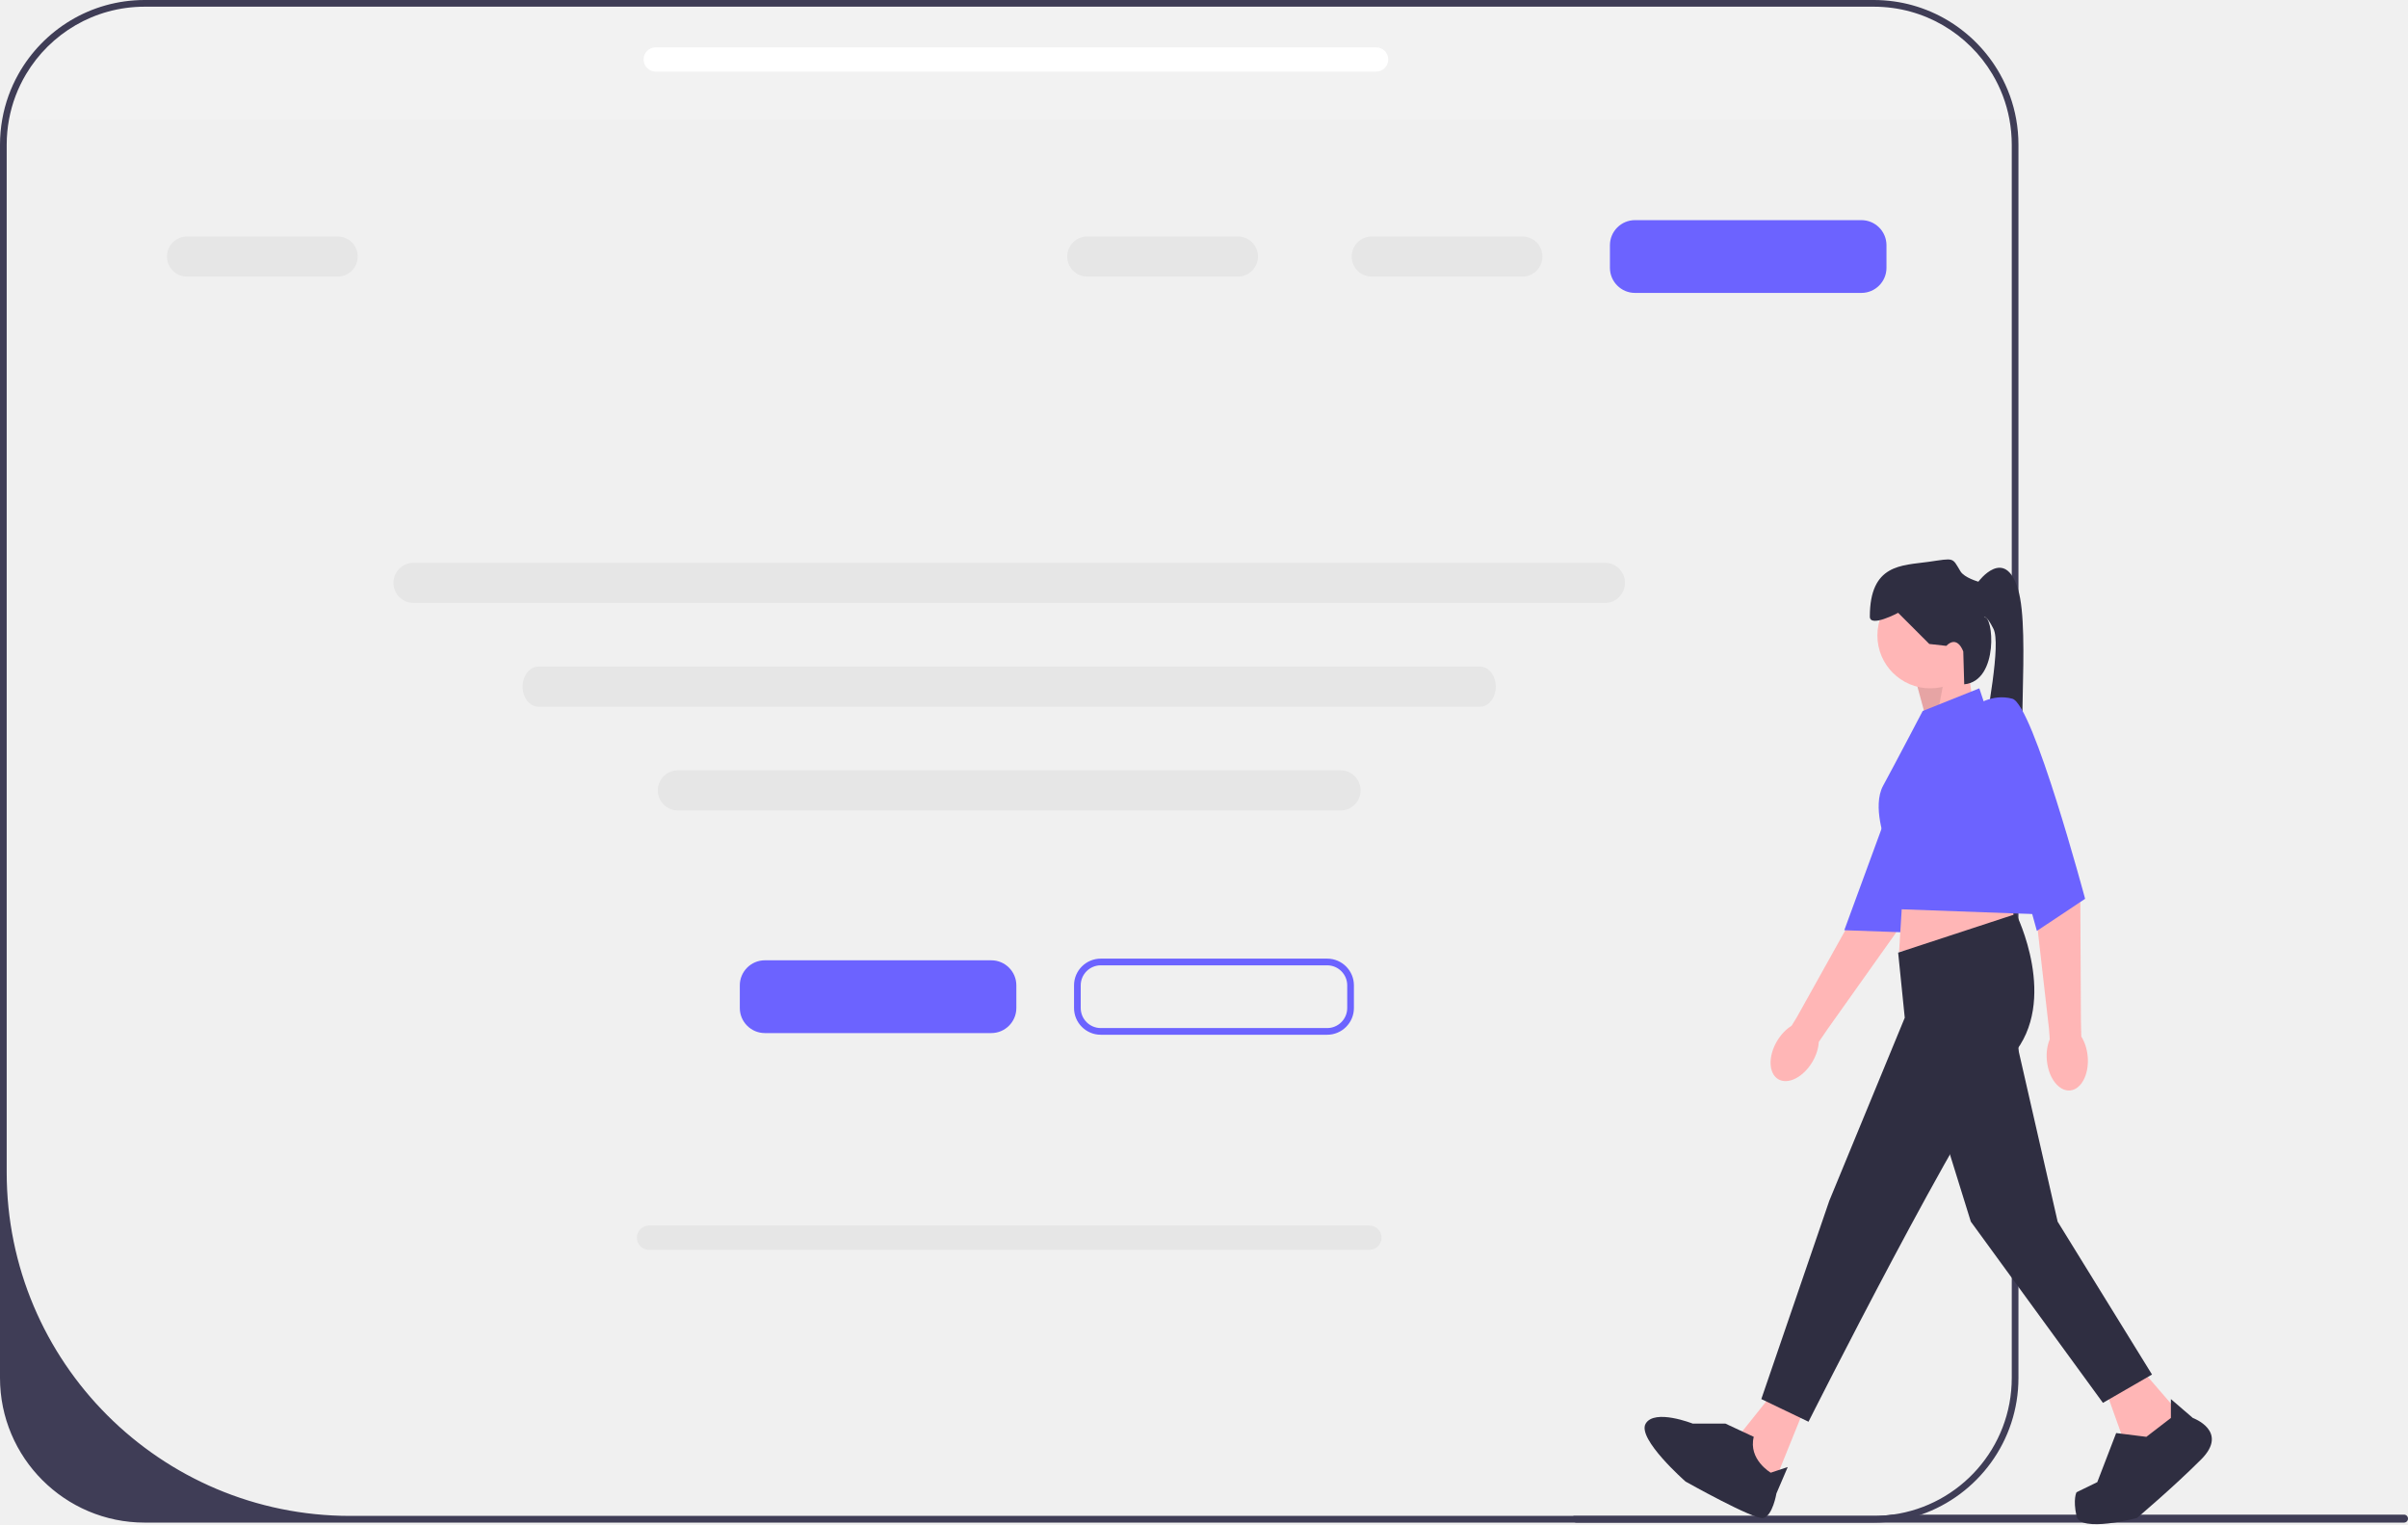
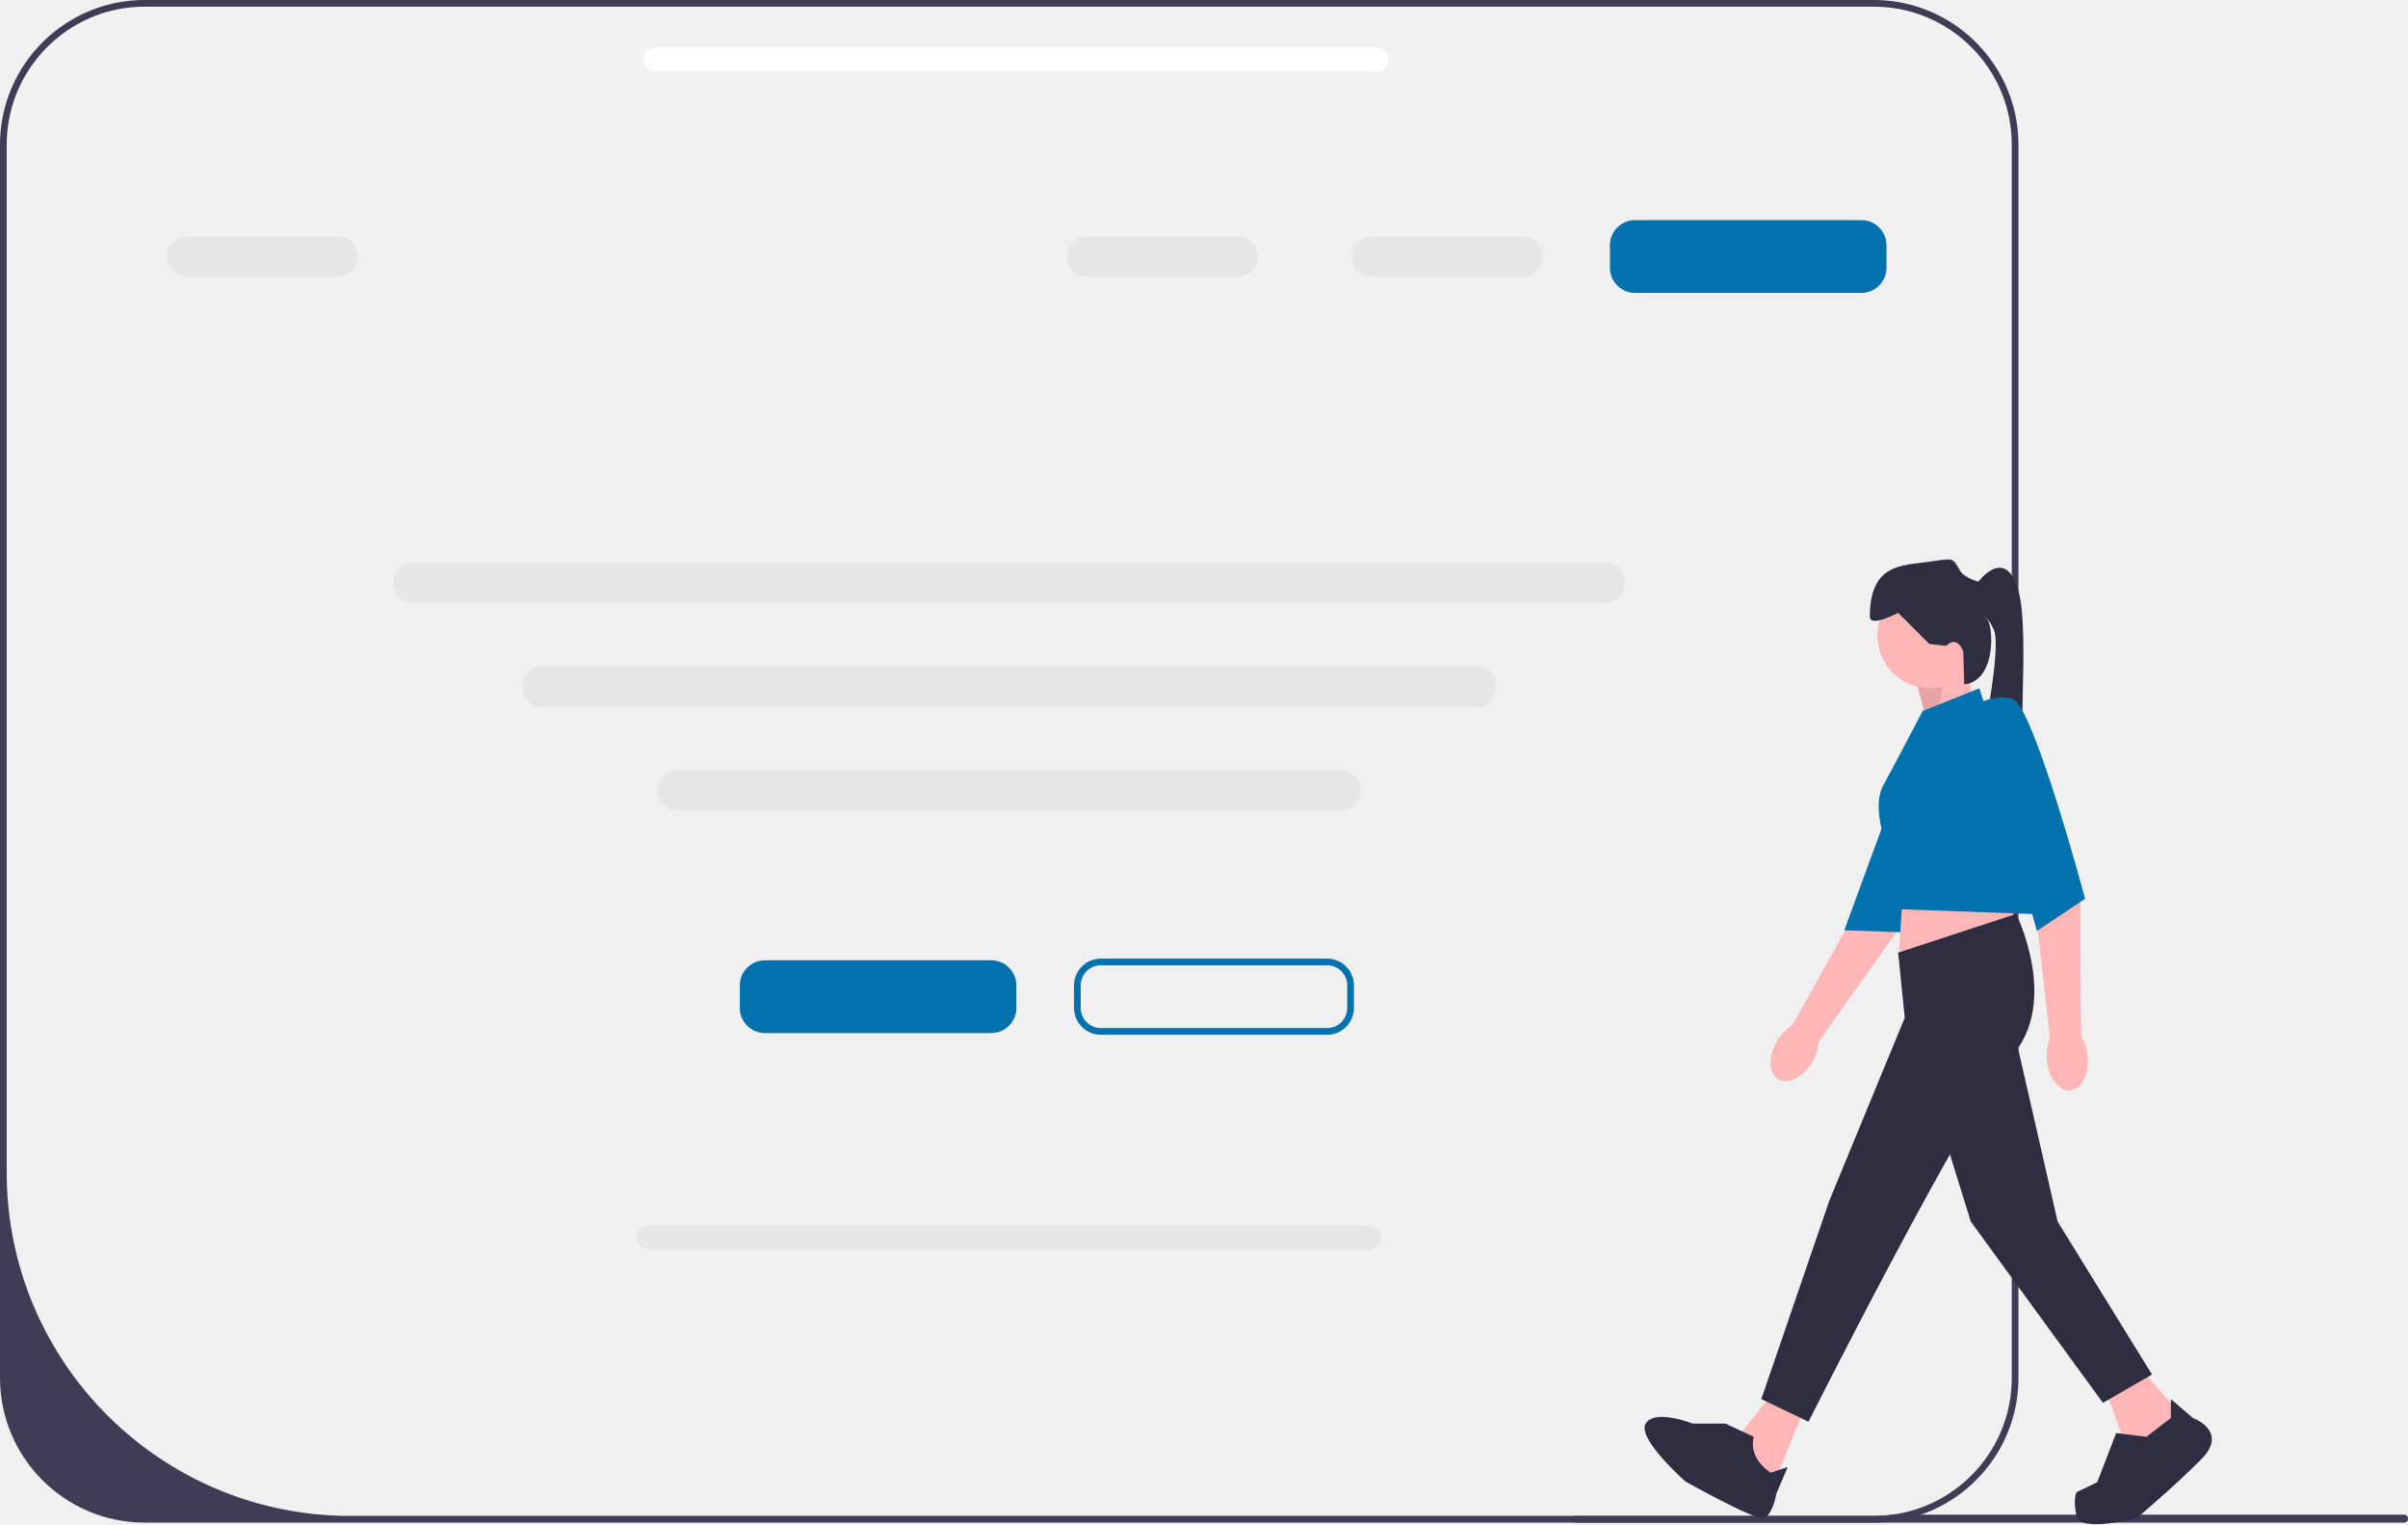
<svg xmlns="http://www.w3.org/2000/svg" width="719.53" height="455.365" viewBox="0 0 719.53 455.365" role="img" artist="Katerina Limpitsouni" source="https://undraw.co/">
  <path d="M602.46,35.65H.67c.85-4.82,2.51-9.38,4.83-13.51C12.91,8.94,27.04,0,43.23,0H559.9c16.18,0,30.32,8.94,37.72,22.14,2.32,4.13,3.99,8.69,4.84,13.51Z" fill="#f2f2f2" />
  <path d="M719.53,453.7c0,.66-.53,1.19-1.19,1.19h-247.29c-.66,0-1.19-.53-1.19-1.19,0-.32,.12-.6,.32-.81h89.72c1.91,0,3.78-.13,5.62-.38h152.82c.66,0,1.19,.53,1.19,1.19Z" fill="#3f3d56" />
  <path d="M442.218,211.14H160.905c-2.614,0-4.741-2.691-4.741-6s2.127-6,4.741-6H442.218c2.614,0,4.741,2.691,4.741,6s-2.127,6-4.741,6Z" fill="#e6e6e6" />
  <path d="M602.46,35.65c-.85-4.82-2.52-9.38-4.84-13.51-7.4-13.2-21.54-22.14-37.72-22.14H43.23C27.04,0,12.91,8.94,5.5,22.14c-2.32,4.13-3.98,8.69-4.83,13.51-.44,2.46-.67,4.99-.67,7.58V411.66c0,23.84,19.39,43.23,43.23,43.23H559.9c4.94,0,9.7-.84,14.13-2.38,16.92-5.86,29.1-21.96,29.1-40.85V43.23c0-2.58-.23-5.12-.67-7.58Zm-1.33,376.01c0,20.86-15.5,38.11-35.61,40.85-1.84,.25-3.71,.38-5.62,.38H104.64c-56.69,0-102.64-45.96-102.64-102.65V43.23c0-2.59,.24-5.12,.7-7.58,.9-4.86,2.65-9.41,5.1-13.51C14.99,10.08,28.17,2,43.23,2H559.9c15.06,0,28.24,8.08,35.43,20.14,2.45,4.1,4.2,8.65,5.1,13.51,.46,2.46,.7,4.99,.7,7.58V411.66Z" fill="#3f3d56" />
  <g>
    <polygon points="575.926 216.08 572.542 203.672 587.77 198.032 589.462 209.312 575.926 216.08" fill="#ffb6b6" />
    <polygon points="575.926 216.08 572.542 203.672 581.51 199.889 578.724 214.517 575.926 216.08" isolation="isolate" opacity=".1" />
    <g>
      <path d="M531.349,322.417c-2.909-1.73-3.062-6.838-.343-11.409,1.19-2.001,2.734-3.567,4.337-4.55l1.597-2.609,20.202-36.216s8.843-34.156,12.443-38.286c3.6-4.13,8.806-3.157,8.806-3.157l4.617,4.101-16.479,48.377-20.336,28.638-2.725,3.985c-.099,1.878-.739,3.982-1.93,5.983-2.719,4.571-7.282,6.873-10.19,5.142v0Z" fill="#ffb6b6" />
-       <path d="M575.093,212.535s6.426-.248,10.48,4.743-17.185,61.249-17.185,61.249l-17.3-.612,24.005-65.379h0Z" fill="#6c63ff" />
+       <path d="M575.093,212.535s6.426-.248,10.48,4.743-17.185,61.249-17.185,61.249l-17.3-.612,24.005-65.379h0Z" fill="#0172ad" />
    </g>
    <circle cx="576.772" cy="189.854" r="15.792" fill="#ffb6b6" />
    <polygon points="539.831 419.114 529.115 445.621 522.912 439.417 520.656 427.573 529.679 416.294 539.831 419.114" fill="#ffb6b6" />
    <polygon points="640.22 409.526 650.936 421.934 645.86 432.085 634.58 430.393 628.941 414.602 640.22 409.526" fill="#ffb6b6" />
    <polygon points="568.876 261.48 567.466 284.322 602.433 278.118 600.177 264.018 568.876 261.48" fill="#ffb6b6" />
    <path d="M567.184,284.604l35.249-11.562s12.972,25.943-1.128,42.299-60.91,109.413-60.91,109.413l-14.1-6.768,20.303-59.218,22.559-54.706-1.974-19.457h0Z" fill="#2f2e41" />
    <polygon points="601.305 305.753 614.841 364.971 643.04 410.654 628.377 419.114 588.898 364.971 575.926 323.236 601.305 305.753" fill="#2f2e41" />
    <path d="M515.58,425.318h-9.768s-11.397-4.512-14.069,0,11.918,17.308,11.918,17.308c0,0,20.378,11.455,23.198,10.891s3.948-7.332,3.948-7.332l3.384-7.896-5.076,1.692s-6.768-3.948-5.076-10.716l-8.46-3.948h0Z" fill="#2f2e41" />
    <path d="M648.68,423.626v-5.64l6.557,5.64s10.927,3.948,2.467,12.408c-8.46,8.46-19.175,17.483-19.175,17.483,0,0-16.919,4.512-18.047-.564s0-7.13,0-7.13l6.204-3.022,5.64-14.664,9.024,1.128,7.332-5.64,0-0Z" fill="#2f2e41" />
    <path d="M581.566,192.956l-5.076-.564-9.306-9.306s-8.46,4.512-8.46,1.128c0-15.792,9.588-15.228,17.484-16.356,7.896-1.128,7.05-1.41,9.588,2.82,1.161,1.934,5.358,3.102,5.358,3.102,0,0,7.896-10.716,11.844,2.256,3.948,12.972-1.128,53.014,2.82,56.398,3.948,3.384-16.21,6.763-14.027-6.488s6.131-33.555,3.875-38.066c-2.256-4.512-2.82-3.384-2.82-3.384,2.796-1.141,4.622,18.964-5.919,19.949l-.285-9.797s-1.692-5.076-5.076-1.692l0-0Z" fill="#2f2e41" />
-     <path d="M574.516,212.414l16.919-6.768,22.559,67.678-46.416-1.691-4.179-20.2s-4.08-10.513-.697-16.717,11.813-22.303,11.813-22.303l0-0Z" fill="#6c63ff" />
+     <path d="M574.516,212.414l16.919-6.768,22.559,67.678-46.416-1.691-4.179-20.2s-4.08-10.513-.697-16.717,11.813-22.303,11.813-22.303l0-0Z" fill="#0172ad" />
    <g>
      <path d="M618.543,325.783c-3.372,.29-6.474-3.771-6.93-9.07-.199-2.32,.142-4.492,.871-6.225l-.224-3.051-4.699-41.202s-8.748-33.703-8.231-39.157c.518-5.454,1.335-6.902,1.335-6.902l6.142,.64,14.814,48.913,.173,35.123,.109,4.827c1.014,1.584,1.721,3.666,1.92,5.986,.455,5.299-1.909,9.829-5.281,10.119v0Z" fill="#ffb6b6" />
-       <path d="M590.026,211.004s5.076-3.948,11.28-2.256,21.744,59.782,21.744,59.782l-14.413,9.588-18.611-67.114Z" fill="#6c63ff" />
+       <path d="M590.026,211.004s5.076-3.948,11.28-2.256,21.744,59.782,21.744,59.782l-14.413,9.588-18.611-67.114Z" fill="#0172ad" />
    </g>
  </g>
-   <path d="M296.205,308.64h-67.656c-4.129,0-7.488-3.359-7.488-7.488v-6.767c0-4.129,3.359-7.487,7.488-7.487h67.656c4.129,0,7.488,3.358,7.488,7.487v6.767c0,4.129-3.359,7.488-7.488,7.488Z" fill="#6c63ff" />
-   <path d="M556.205,87.511h-67.656c-4.129,0-7.488-3.359-7.488-7.488v-6.767c0-4.129,3.359-7.487,7.488-7.487h67.656c4.129,0,7.488,3.358,7.488,7.487v6.767c0,4.129-3.359,7.488-7.488,7.488Z" fill="#6c63ff" />
-   <path d="M396.573,309.14h-67.656c-4.405,0-7.988-3.584-7.988-7.988v-6.767c0-4.404,3.583-7.987,7.988-7.987h67.656c4.405,0,7.988,3.583,7.988,7.987v6.767c0,4.404-3.583,7.988-7.988,7.988Zm-67.656-20.742c-3.302,0-5.988,2.686-5.988,5.987v6.767c0,3.302,2.687,5.988,5.988,5.988h67.656c3.302,0,5.988-2.687,5.988-5.988v-6.767c0-3.302-2.687-5.987-5.988-5.987h-67.656Z" fill="#6c63ff" />
+   <path d="M296.205,308.64h-67.656c-4.129,0-7.488-3.359-7.488-7.488v-6.767c0-4.129,3.359-7.487,7.488-7.487h67.656c4.129,0,7.488,3.358,7.488,7.487v6.767c0,4.129-3.359,7.488-7.488,7.488Z" fill="#0172ad" />
+   <path d="M556.205,87.511h-67.656c-4.129,0-7.488-3.359-7.488-7.488v-6.767c0-4.129,3.359-7.487,7.488-7.487h67.656c4.129,0,7.488,3.358,7.488,7.487v6.767c0,4.129-3.359,7.488-7.488,7.488Z" fill="#0172ad" />
+   <path d="M396.573,309.14h-67.656c-4.405,0-7.988-3.584-7.988-7.988v-6.767c0-4.404,3.583-7.987,7.988-7.987h67.656c4.405,0,7.988,3.583,7.988,7.987v6.767c0,4.404-3.583,7.988-7.988,7.988Zm-67.656-20.742c-3.302,0-5.988,2.686-5.988,5.987v6.767c0,3.302,2.687,5.988,5.988,5.988h67.656c3.302,0,5.988-2.687,5.988-5.988v-6.767c0-3.302-2.687-5.987-5.988-5.987h-67.656Z" fill="#0172ad" />
  <path d="M479.561,180.14H123.561c-3.309,0-6-2.691-6-6s2.691-6,6-6H479.561c3.309,0,6,2.691,6,6s-2.691,6-6,6Z" fill="#e6e6e6" />
  <path d="M100.89,82.64H55.89c-3.309,0-6-2.691-6-6s2.691-6,6-6h45c3.309,0,6,2.691,6,6s-2.691,6-6,6Z" fill="#e6e6e6" />
  <path d="M369.89,82.64h-45c-3.309,0-6-2.691-6-6s2.691-6,6-6h45c3.309,0,6,2.691,6,6s-2.691,6-6,6Z" fill="#e6e6e6" />
  <path d="M454.89,82.64h-45c-3.309,0-6-2.691-6-6s2.691-6,6-6h45c3.309,0,6,2.691,6,6s-2.691,6-6,6Z" fill="#e6e6e6" />
  <path d="M400.561,242.14H202.561c-3.309,0-6-2.691-6-6s2.691-6,6-6h198c3.309,0,6,2.691,6,6s-2.691,6-6,6Z" fill="#e6e6e6" />
  <path d="M409.189,373.396H193.934c-2.001,0-3.628-1.627-3.628-3.628s1.627-3.628,3.628-3.628h215.256c2.001,0,3.628,1.627,3.628,3.628s-1.627,3.628-3.628,3.628h-0Z" fill="#e6e6e6" />
  <path d="M411.193,21.396H195.937c-2.001,0-3.628-1.627-3.628-3.628s1.627-3.628,3.628-3.628h215.256c2.001,0,3.628,1.627,3.628,3.628s-1.627,3.628-3.628,3.628h-0Z" fill="#fff" />
</svg>
